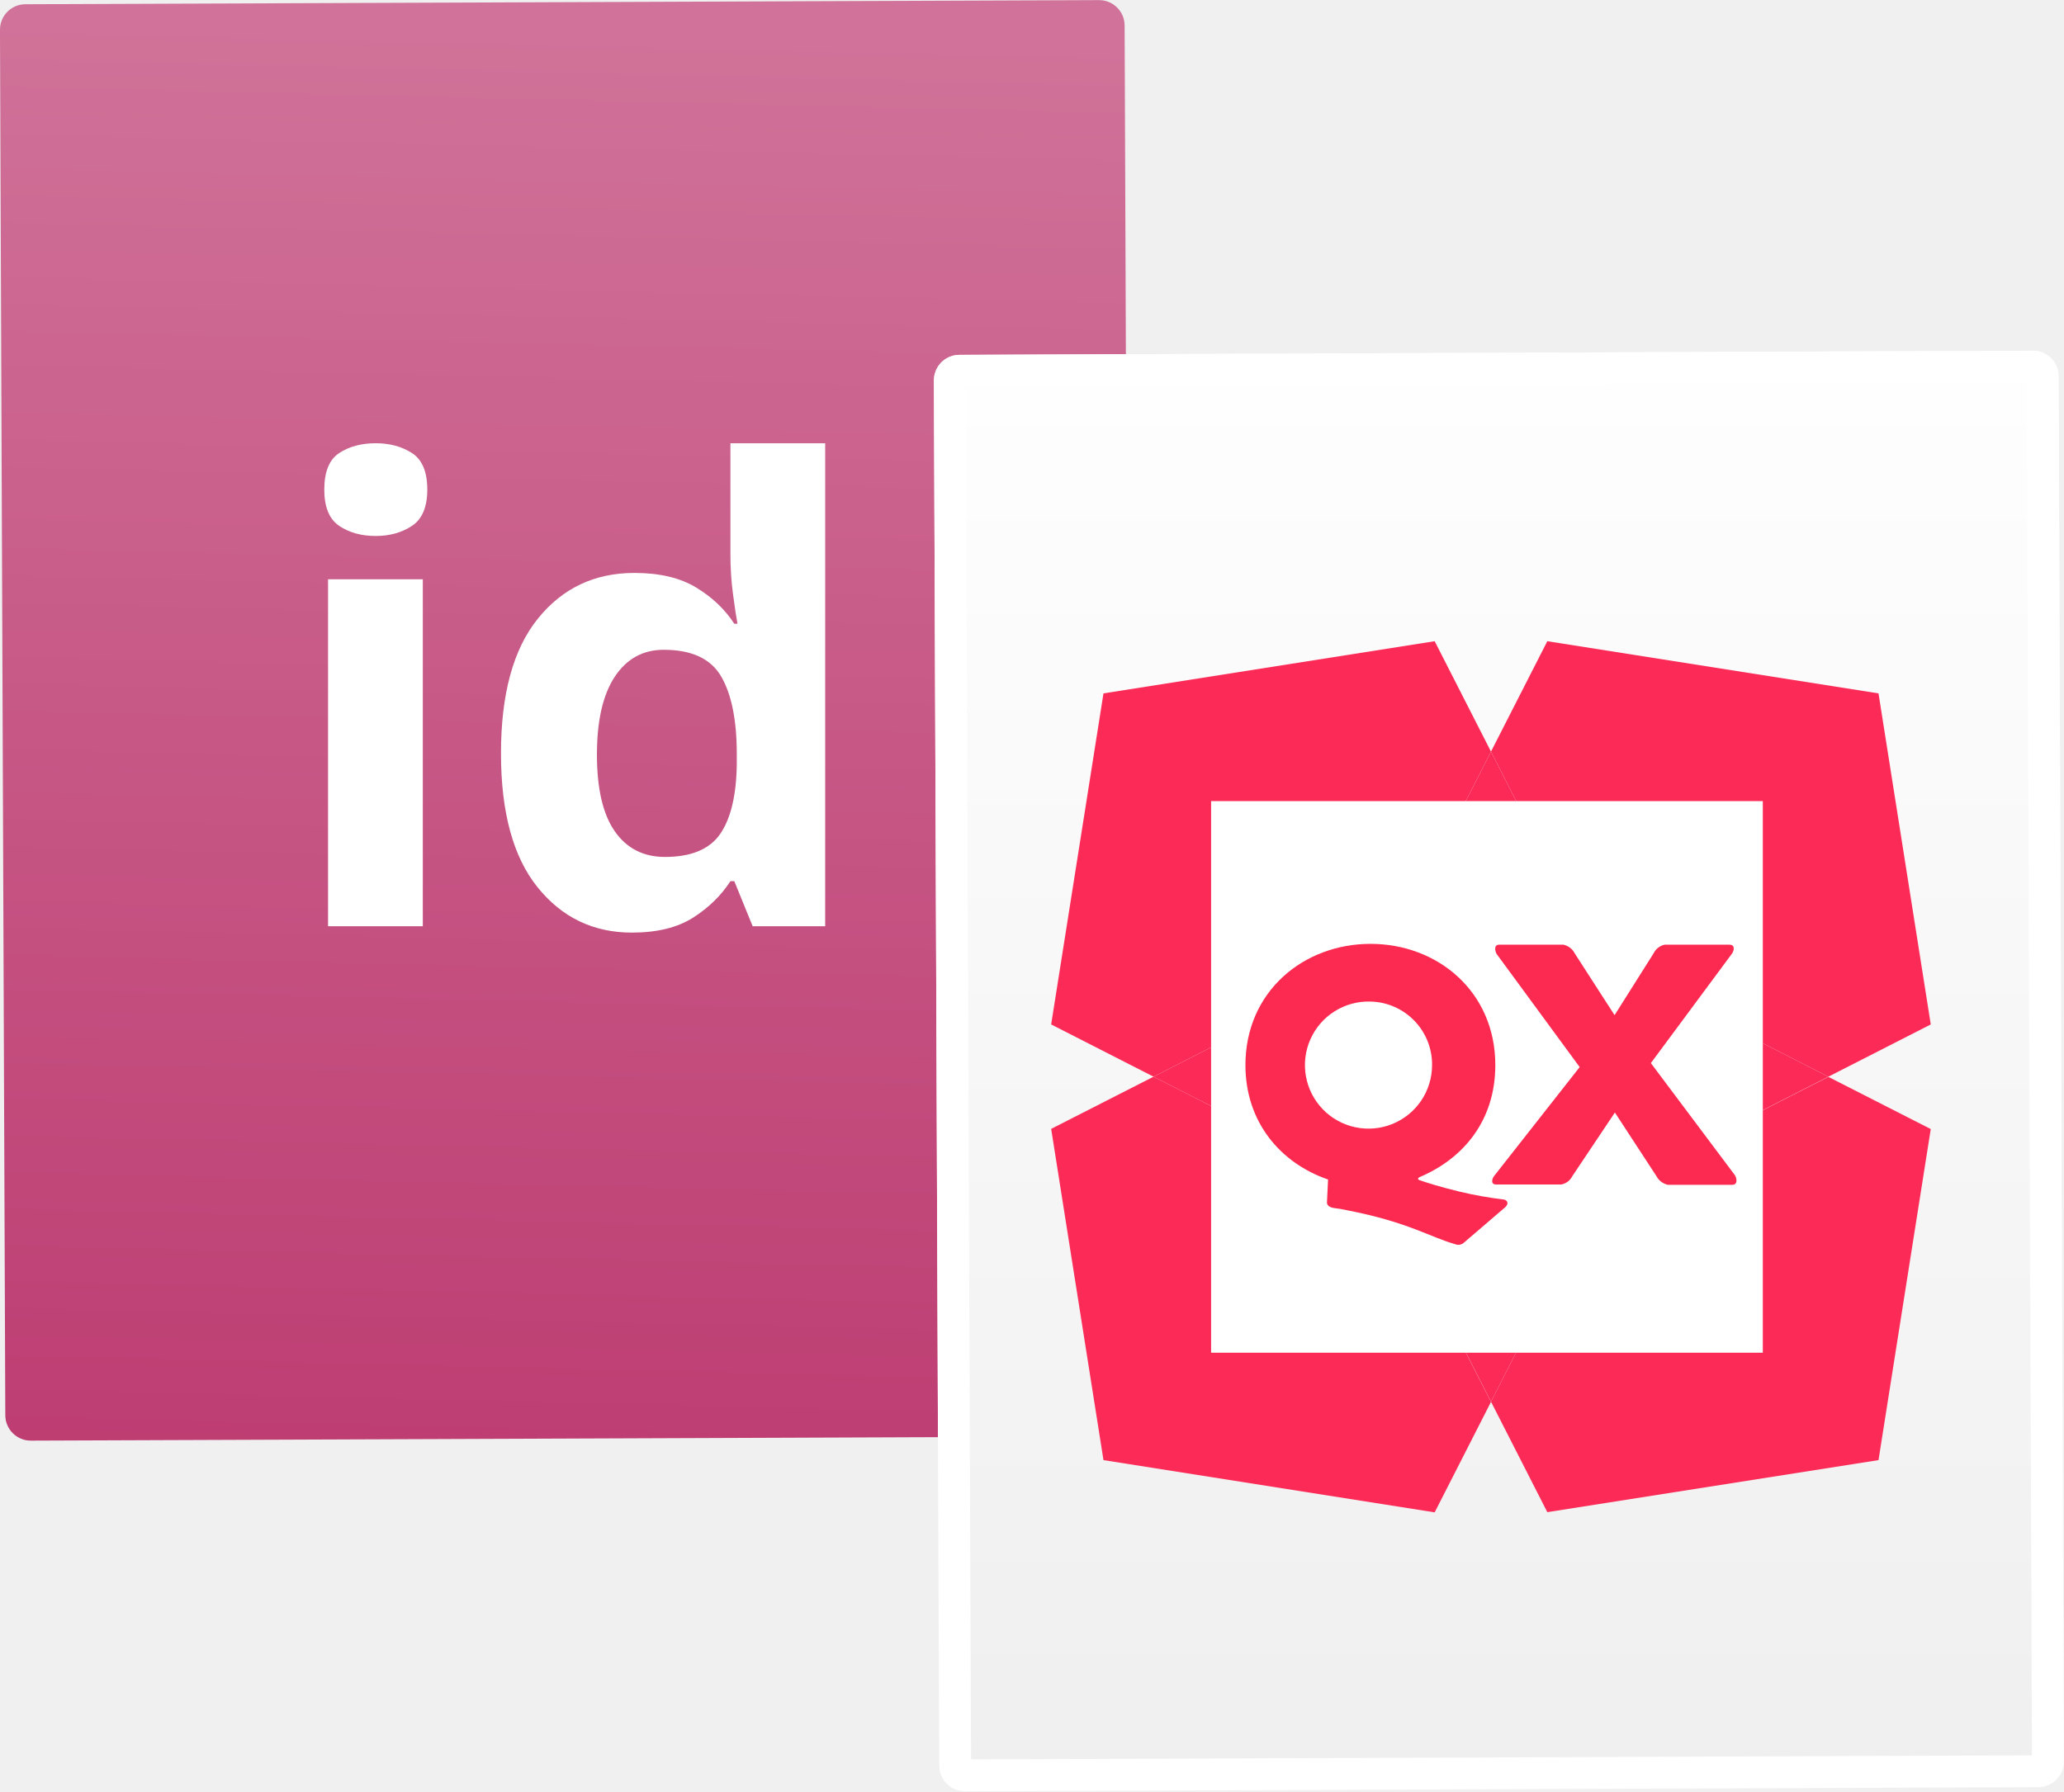
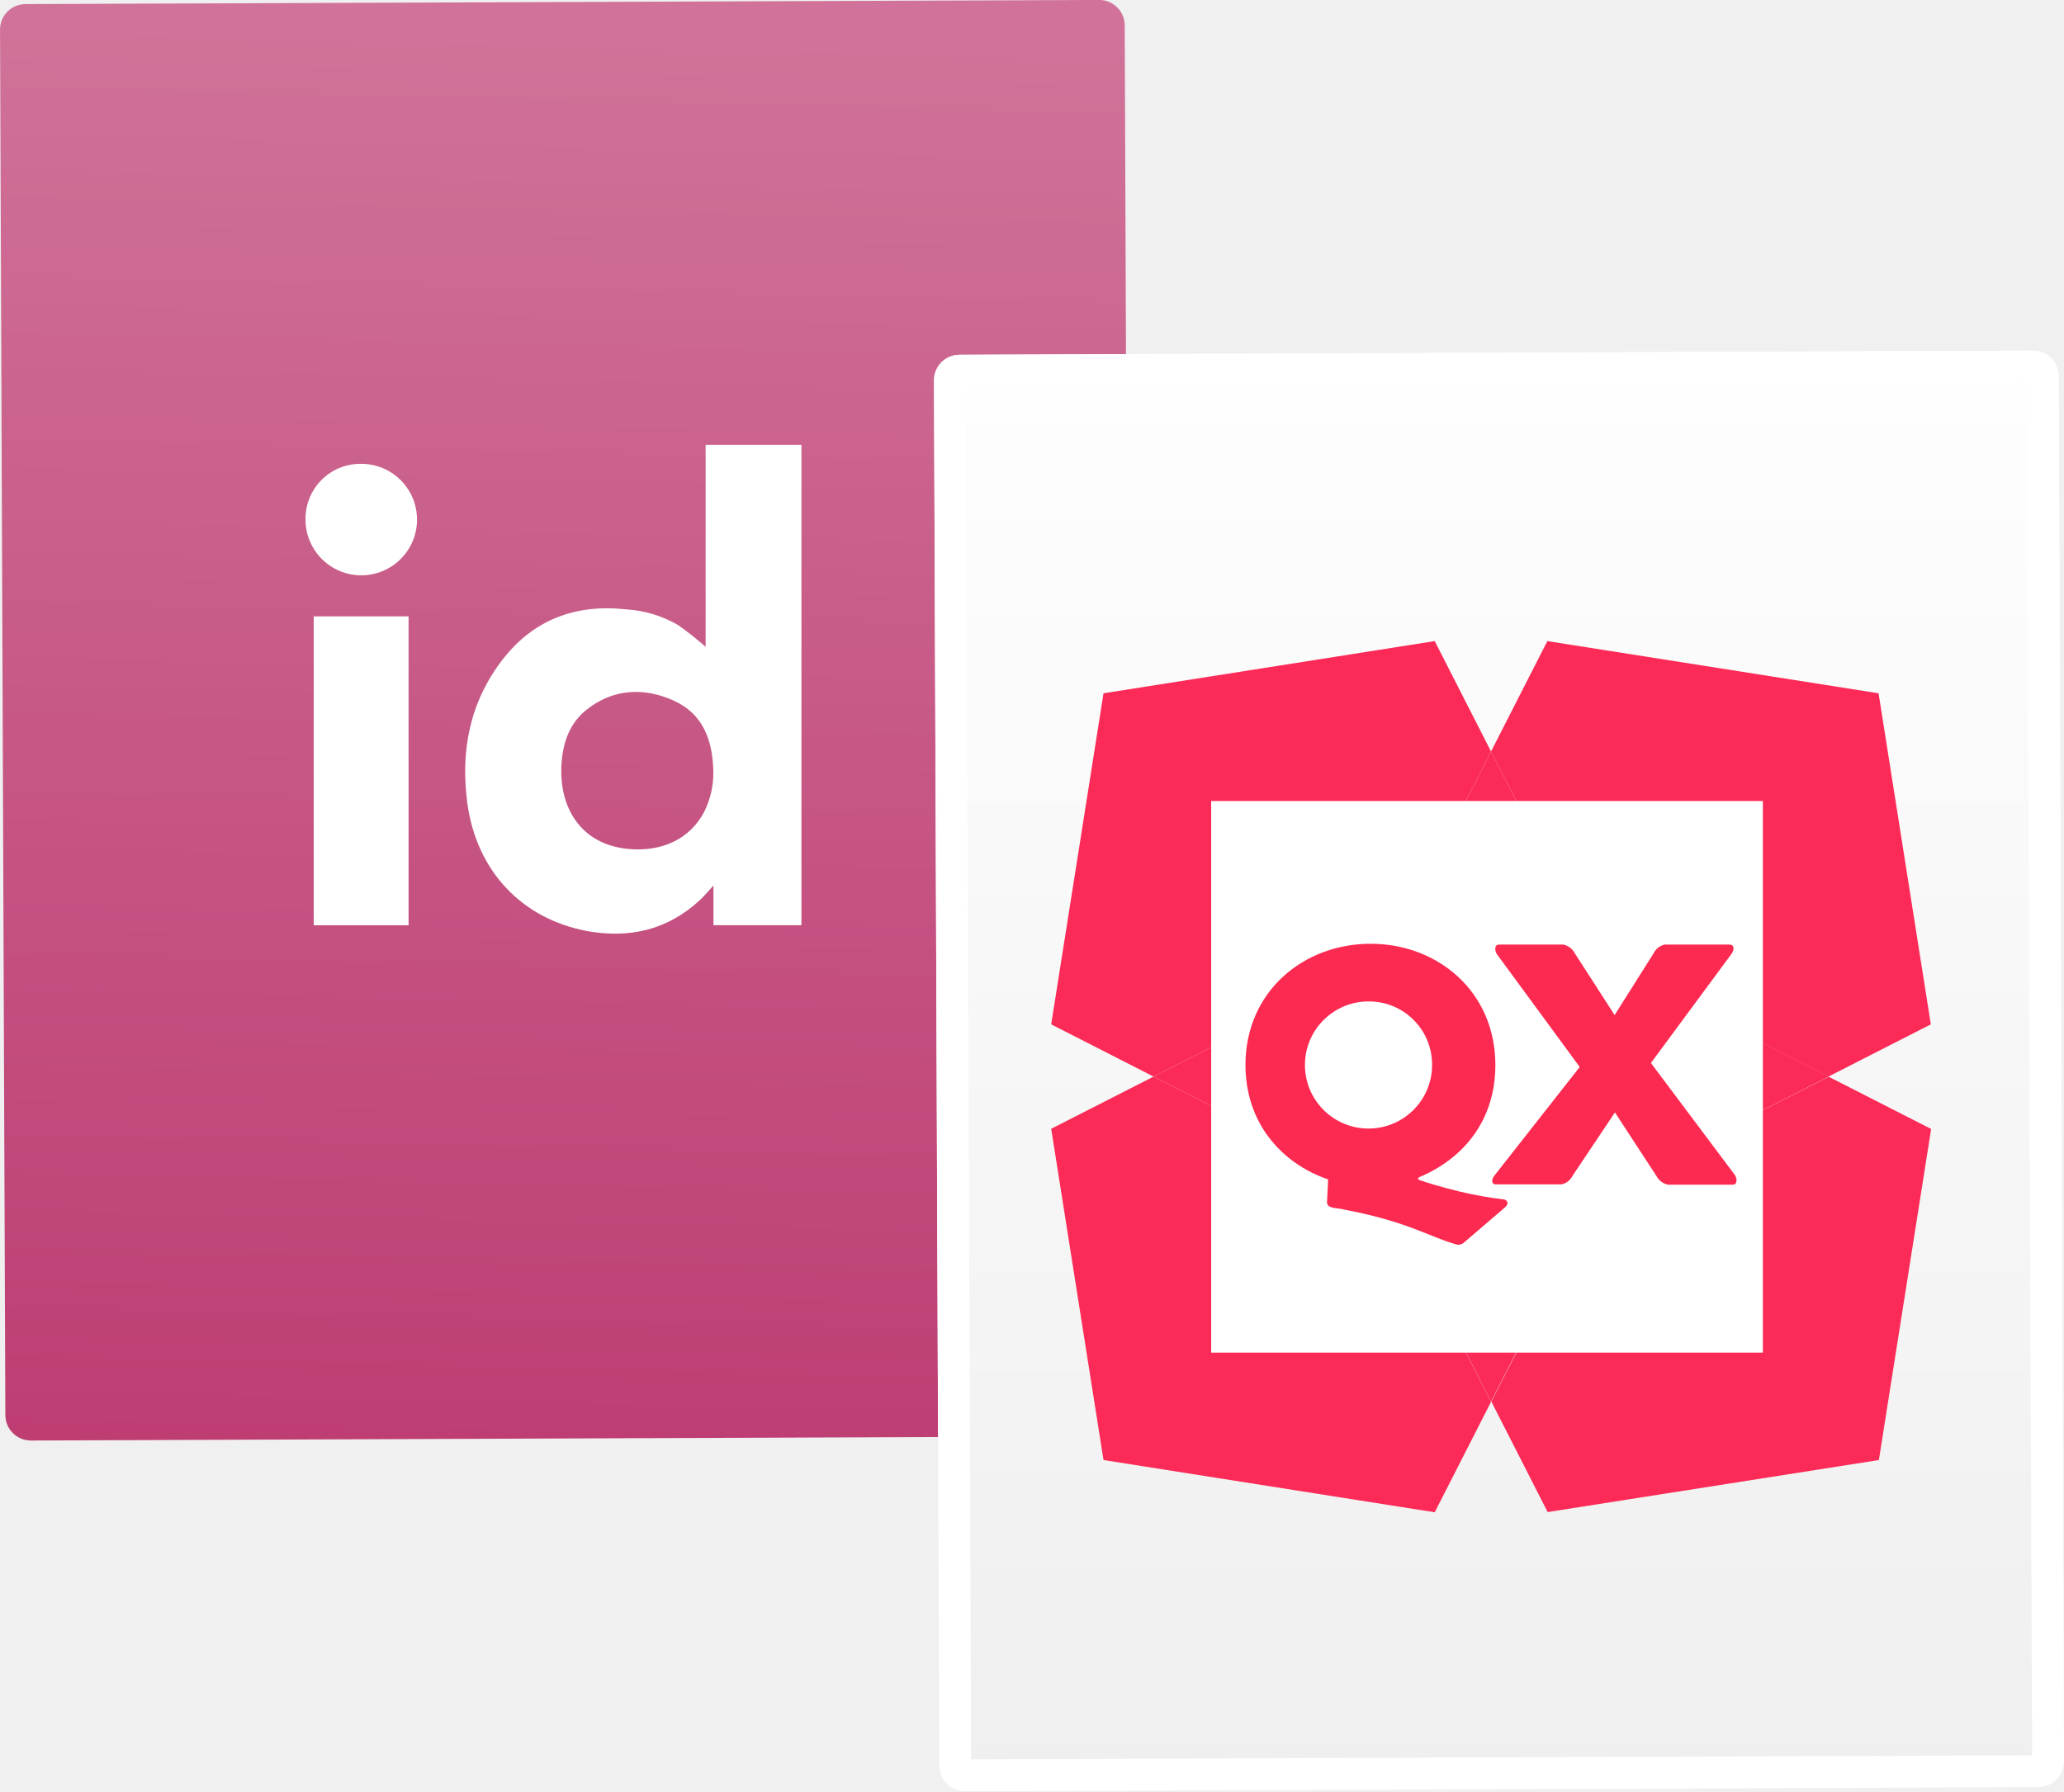
- <svg xmlns="http://www.w3.org/2000/svg" id="Layer_1" data-name="Layer 1" viewBox="0 0 324.69 281.84">
+ <svg xmlns="http://www.w3.org/2000/svg" id="Layer_1" data-name="Layer 1" viewBox="0 0 324.68 281.83">
  <defs>
-     <style>.cls-1{fill:url(#linear-gradient);}.cls-2,.cls-3{isolation:isolate;}.cls-3{font-size:100px;font-family:Avenir-Black, Avenir;font-weight:800;}.cls-3,.cls-8{fill:#fff;}.cls-4{fill:url(#linear-gradient-2);}.cls-5,.cls-6{fill:none;}.cls-5{stroke:#fff;stroke-miterlimit:4.01;stroke-width:5.01px;}.cls-7{fill:#fc2a57;}.cls-9{fill:#fc2a51;}</style>
-     <linearGradient id="linear-gradient" x1="-119.81" y1="567" x2="-119.84" y2="565.38" gradientTransform="matrix(176.92, 0, 0, -226.01, 21317.54, 128177.4)" gradientUnits="userSpaceOnUse">
+     <style>.cls-1{fill:url(#linear-gradient);}.cls-2{fill:#fff;}.cls-3{fill:url(#linear-gradient-2);}.cls-4,.cls-5{fill:none;}.cls-4{stroke:#fff;stroke-miterlimit:4.01;stroke-width:5.01px;}.cls-6{fill:#fc2a57;}.cls-7{fill:#fc2a51;}</style>
+     <linearGradient id="linear-gradient" x1="-262.01" y1="-27.87" x2="-262.04" y2="-26.25" gradientTransform="translate(46444.88 6303.23) scale(176.92 226.01)" gradientUnits="userSpaceOnUse">
      <stop offset="0" stop-color="#d07299" />
      <stop offset="1" stop-color="#b21d5a" />
    </linearGradient>
-     <linearGradient id="linear-gradient-2" x1="-119.82" y1="567.07" x2="-119.82" y2="565.94" gradientTransform="matrix(176.92, 0, 0, -226.01, 21464.46, 128232.57)" gradientUnits="userSpaceOnUse">
+     <linearGradient id="linear-gradient-2" x1="-262.02" y1="-27.94" x2="-262.02" y2="-26.81" gradientTransform="translate(46591.79 6358.4) scale(176.92 226.01)" gradientUnits="userSpaceOnUse">
      <stop offset="0" stop-color="#fff" />
      <stop offset="1" stop-color="#eee" />
    </linearGradient>
  </defs>
-   <g id="img">
-     <g id="Group_163" data-name="Group 163">
-       <rect id="Rectangle_89-3" data-name="Rectangle 89-3" class="cls-1" x="30.61" y="26.59" width="176.92" height="226.01" rx="4.01" transform="translate(-30.73 -25.79) rotate(-0.22)" />
-       <g id="id" class="cls-2">
-         <text class="cls-3" transform="translate(43.81 145.74)">id</text>
-       </g>
-     </g>
-     <g id="Group_162" data-name="Group 162">
-       <g id="Rectangle_89-4" data-name="Rectangle 89-4">
-         <rect class="cls-4" x="177.54" y="81.75" width="176.92" height="226.01" rx="4.01" transform="translate(-30.95 -25.22) rotate(-0.22)" />
-         <rect class="cls-5" x="180.04" y="84.26" width="171.91" height="221" rx="1.5" transform="translate(-30.95 -25.22) rotate(-0.22)" />
-       </g>
+   <rect id="Rectangle_89-3" data-name="Rectangle 89-3" class="cls-1" x="0.42" y="0.34" width="176.92" height="226.01" rx="4.01" transform="translate(-0.43 0.32) rotate(-0.22)" />
+   <path class="cls-2" d="M111,101.8V70h15.07v75.59H112.23v-6.24c-.88.94-1.49,1.71-2.21,2.36-5.06,4.64-11,6-17.68,4.8C82,144.56,75,137,73.53,126.51c-1.13-8.3.34-16,5.55-22.74,4.9-6.3,11.5-8.73,19.37-7.88a18.52,18.52,0,0,1,8.19,2.46A49.85,49.85,0,0,1,111,101.8Zm1.21,19.54c-.11-4.81-1.58-9-6.26-11.1s-9.55-1.89-13.77,1.52c-2.67,2.17-3.67,5.25-3.86,8.59-.39,6.59,2.93,12.51,10.47,13.24,5.31.52,9.78-1.57,12-5.87A13.63,13.63,0,0,0,112.21,121.34Z" transform="translate(0 -0.02)" />
+   <path class="cls-2" d="M49.35,97H64.27V145.6H49.35Z" transform="translate(0 -0.02)" />
+   <path class="cls-2" d="M56.87,73a8.77,8.77,0,1,1-8.81,8.78A8.63,8.63,0,0,1,56.87,73Z" transform="translate(0 -0.02)" />
+   <g id="Group_162" data-name="Group 162">
+     <g id="Rectangle_89-4" data-name="Rectangle 89-4">
+       <rect class="cls-3" x="147.34" y="55.51" width="176.92" height="226.01" rx="4.01" transform="translate(-0.64 0.89) rotate(-0.22)" />
+       <rect class="cls-4" x="149.84" y="58.02" width="171.91" height="221" rx="1.5" transform="translate(-0.64 0.89) rotate(-0.22)" />
    </g>
  </g>
  <g id="Group_24" data-name="Group 24">
    <g id="Group_23" data-name="Group 23">
-       <rect id="Rectangle_7" data-name="Rectangle 7" class="cls-6" x="260.21" y="191.14" width="9.06" height="9.06" transform="translate(-91 218.25) rotate(-45)" />
-       <path id="Path_49" data-name="Path 49" class="cls-7" d="M258.33,195.67l6.41-6.41-15.11-15.11,15.11-29.63-8.86-17.37-52.1,8.21-8.23,52.09,16.11,8.22,30.91-15.77Z" transform="translate(-30.19 -26.26)" />
-       <path id="Path_50" data-name="Path 50" class="cls-7" d="M264.74,189.26l6.4,6.41L286.9,179.9l30.91,15.77,16.11-8.22-8.22-52.09-52.1-8.21-8.86,17.37,15.11,29.63Z" transform="translate(-30.19 -26.26)" />
-       <path id="Path_51" data-name="Path 51" class="cls-7" d="M264.74,202.07l-6.41-6.4-15.76,15.76-30.91-15.76-16.11,8.21L203.78,256l52.1,8.22,8.86-17.38-15.11-29.63Z" transform="translate(-30.19 -26.26)" />
-       <path id="Path_52" data-name="Path 52" class="cls-7" d="M286.9,211.43l-15.76-15.76-6.4,6.4,15.11,15.11-15.11,29.63,8.86,17.38L325.7,256l8.22-52.09-16.11-8.21Z" transform="translate(-30.19 -26.26)" />
-       <path id="Path_53" data-name="Path 53" class="cls-7" d="M264.74,189.26l15.11-15.11-15.11-29.63-15.11,29.63Z" transform="translate(-30.19 -26.26)" />
-       <path id="Path_54" data-name="Path 54" class="cls-7" d="M258.33,195.67,242.57,179.9l-30.91,15.77,30.91,15.76Z" transform="translate(-30.19 -26.26)" />
-       <path id="Path_55" data-name="Path 55" class="cls-7" d="M271.14,195.67l15.76,15.76,30.91-15.76L286.9,179.9Z" transform="translate(-30.19 -26.26)" />
-       <path id="Path_56" data-name="Path 56" class="cls-7" d="M264.74,202.07l-15.11,15.11,15.11,29.63,15.11-29.63Z" transform="translate(-30.19 -26.26)" />
+       <rect id="Rectangle_7" data-name="Rectangle 7" class="cls-5" x="230.03" y="164.88" width="9.06" height="9.06" transform="translate(-51.09 215.46) rotate(-45)" />
+       <path id="Path_49" data-name="Path 49" class="cls-6" d="M228.14,169.41l6.41-6.41-15.11-15.11,15.11-29.63-8.86-17.37-52.1,8.21-8.23,52.09,16.11,8.22,30.91-15.77Z" transform="translate(0 -0.02)" />
+       <path id="Path_50" data-name="Path 50" class="cls-6" d="M234.55,163l6.4,6.41,15.76-15.77,30.91,15.77,16.11-8.22-8.22-52.09-52.1-8.21-8.86,17.37,15.11,29.63Z" transform="translate(0 -0.02)" />
+       <path id="Path_51" data-name="Path 51" class="cls-6" d="M234.55,175.81l-6.41-6.4-15.76,15.76-30.91-15.76-16.11,8.21,8.23,52.12,52.1,8.22,8.86-17.38L219.44,191Z" transform="translate(0 -0.02)" />
+       <path id="Path_52" data-name="Path 52" class="cls-6" d="M256.71,185.17,241,169.41l-6.4,6.4,15.11,15.11-15.11,29.63,8.86,17.38,52.1-8.19,8.22-52.09-16.11-8.21Z" transform="translate(0 -0.02)" />
+       <path id="Path_53" data-name="Path 53" class="cls-6" d="M234.55,163l15.11-15.11-15.11-29.63-15.11,29.63Z" transform="translate(0 -0.02)" />
+       <path id="Path_54" data-name="Path 54" class="cls-6" d="M228.14,169.41l-15.76-15.77-30.91,15.77,30.91,15.76Z" transform="translate(0 -0.02)" />
+       <path id="Path_55" data-name="Path 55" class="cls-6" d="M241,169.41l15.76,15.76,30.91-15.76-30.91-15.77Z" transform="translate(0 -0.02)" />
+       <path id="Path_56" data-name="Path 56" class="cls-6" d="M234.55,175.81l-15.11,15.11,15.11,29.63,15.11-29.63Z" transform="translate(0 -0.02)" />
      <g id="Group_16" data-name="Group 16">
-         <rect id="Rectangle_8" data-name="Rectangle 8" class="cls-8" x="190.52" y="126.05" width="86.79" height="86.79" />
+         <rect id="Rectangle_8" data-name="Rectangle 8" class="cls-2" x="190.52" y="126.03" width="86.79" height="86.79" />
        <g id="Group_15" data-name="Group 15">
-           <path id="Path_57" data-name="Path 57" class="cls-9" d="M260.53,221.74a1.32,1.32,0,0,1-1.47.27c-3.86-1.08-7.29-3.42-16.69-5.27a23.49,23.49,0,0,0-2.5-.43c-.49-.11-1-.39-.93-.93l.17-3.53c-7.45-2.56-13-9-13-18,0-11.58,9.14-19.08,19.68-19.08s19.63,7.5,19.63,19.08c0,8.65-4.95,14.68-11.91,17.62-.21.11-.43.32,0,.49.93.32,3,1,6.26,1.79a61.36,61.36,0,0,0,7,1.25c.6.11.81.71.16,1.25Zm-14.74-37.89a10,10,0,1,0,9.68,10A9.91,9.91,0,0,0,245.79,183.85Z" transform="translate(-30.19 -26.26)" />
-           <path id="Path_58" data-name="Path 58" class="cls-9" d="M302.72,212.68H292.55a2.67,2.67,0,0,1-1.79-1.37l-6.53-10-6.69,10a2.45,2.45,0,0,1-1.73,1.32H265.53c-.92,0-.6-1-.27-1.37l13.43-17.1-13.05-17.78c-.27-.44-.49-1.48.38-1.48h10.11a2.63,2.63,0,0,1,1.79,1.38l6.26,9.71,6.14-9.73a2.52,2.52,0,0,1,1.74-1.36h10.17c.92,0,.81.86.38,1.46l-12.72,17.17,13.21,17.63C303.42,211.64,303.58,212.68,302.72,212.68Z" transform="translate(-30.19 -26.26)" />
+           <path id="Path_57" data-name="Path 57" class="cls-7" d="M230.34,195.48a1.32,1.32,0,0,1-1.47.27c-3.86-1.08-7.29-3.42-16.69-5.27a23.31,23.31,0,0,0-2.5-.43c-.49-.11-1-.39-.93-.93l.17-3.53c-7.45-2.56-13-9-13-18,0-11.58,9.14-19.08,19.68-19.08s19.63,7.5,19.63,19.08c0,8.65-4.95,14.68-11.91,17.62-.21.11-.43.32,0,.49.93.32,3,1,6.26,1.79a61.43,61.43,0,0,0,7,1.25c.6.11.81.71.16,1.25ZM215.6,157.59a10,10,0,1,0,9.67,10.31c0-.1,0-.21,0-.31A9.91,9.91,0,0,0,215.6,157.59Z" transform="translate(0 -0.02)" />
+           <path id="Path_58" data-name="Path 58" class="cls-7" d="M272.53,186.42H262.36a2.68,2.68,0,0,1-1.79-1.37l-6.53-10-6.69,10a2.46,2.46,0,0,1-1.73,1.32H235.34c-.92,0-.6-1-.27-1.37l13.43-17.1-13.05-17.78c-.27-.44-.49-1.48.38-1.48h10.11a2.64,2.64,0,0,1,1.79,1.38l6.26,9.71,6.14-9.73a2.5,2.5,0,0,1,1.74-1.36H272c.92,0,.81.86.38,1.46L259.7,167.27l13.21,17.63C273.23,185.38,273.39,186.42,272.53,186.42Z" transform="translate(0 -0.02)" />
        </g>
      </g>
    </g>
  </g>
</svg>
